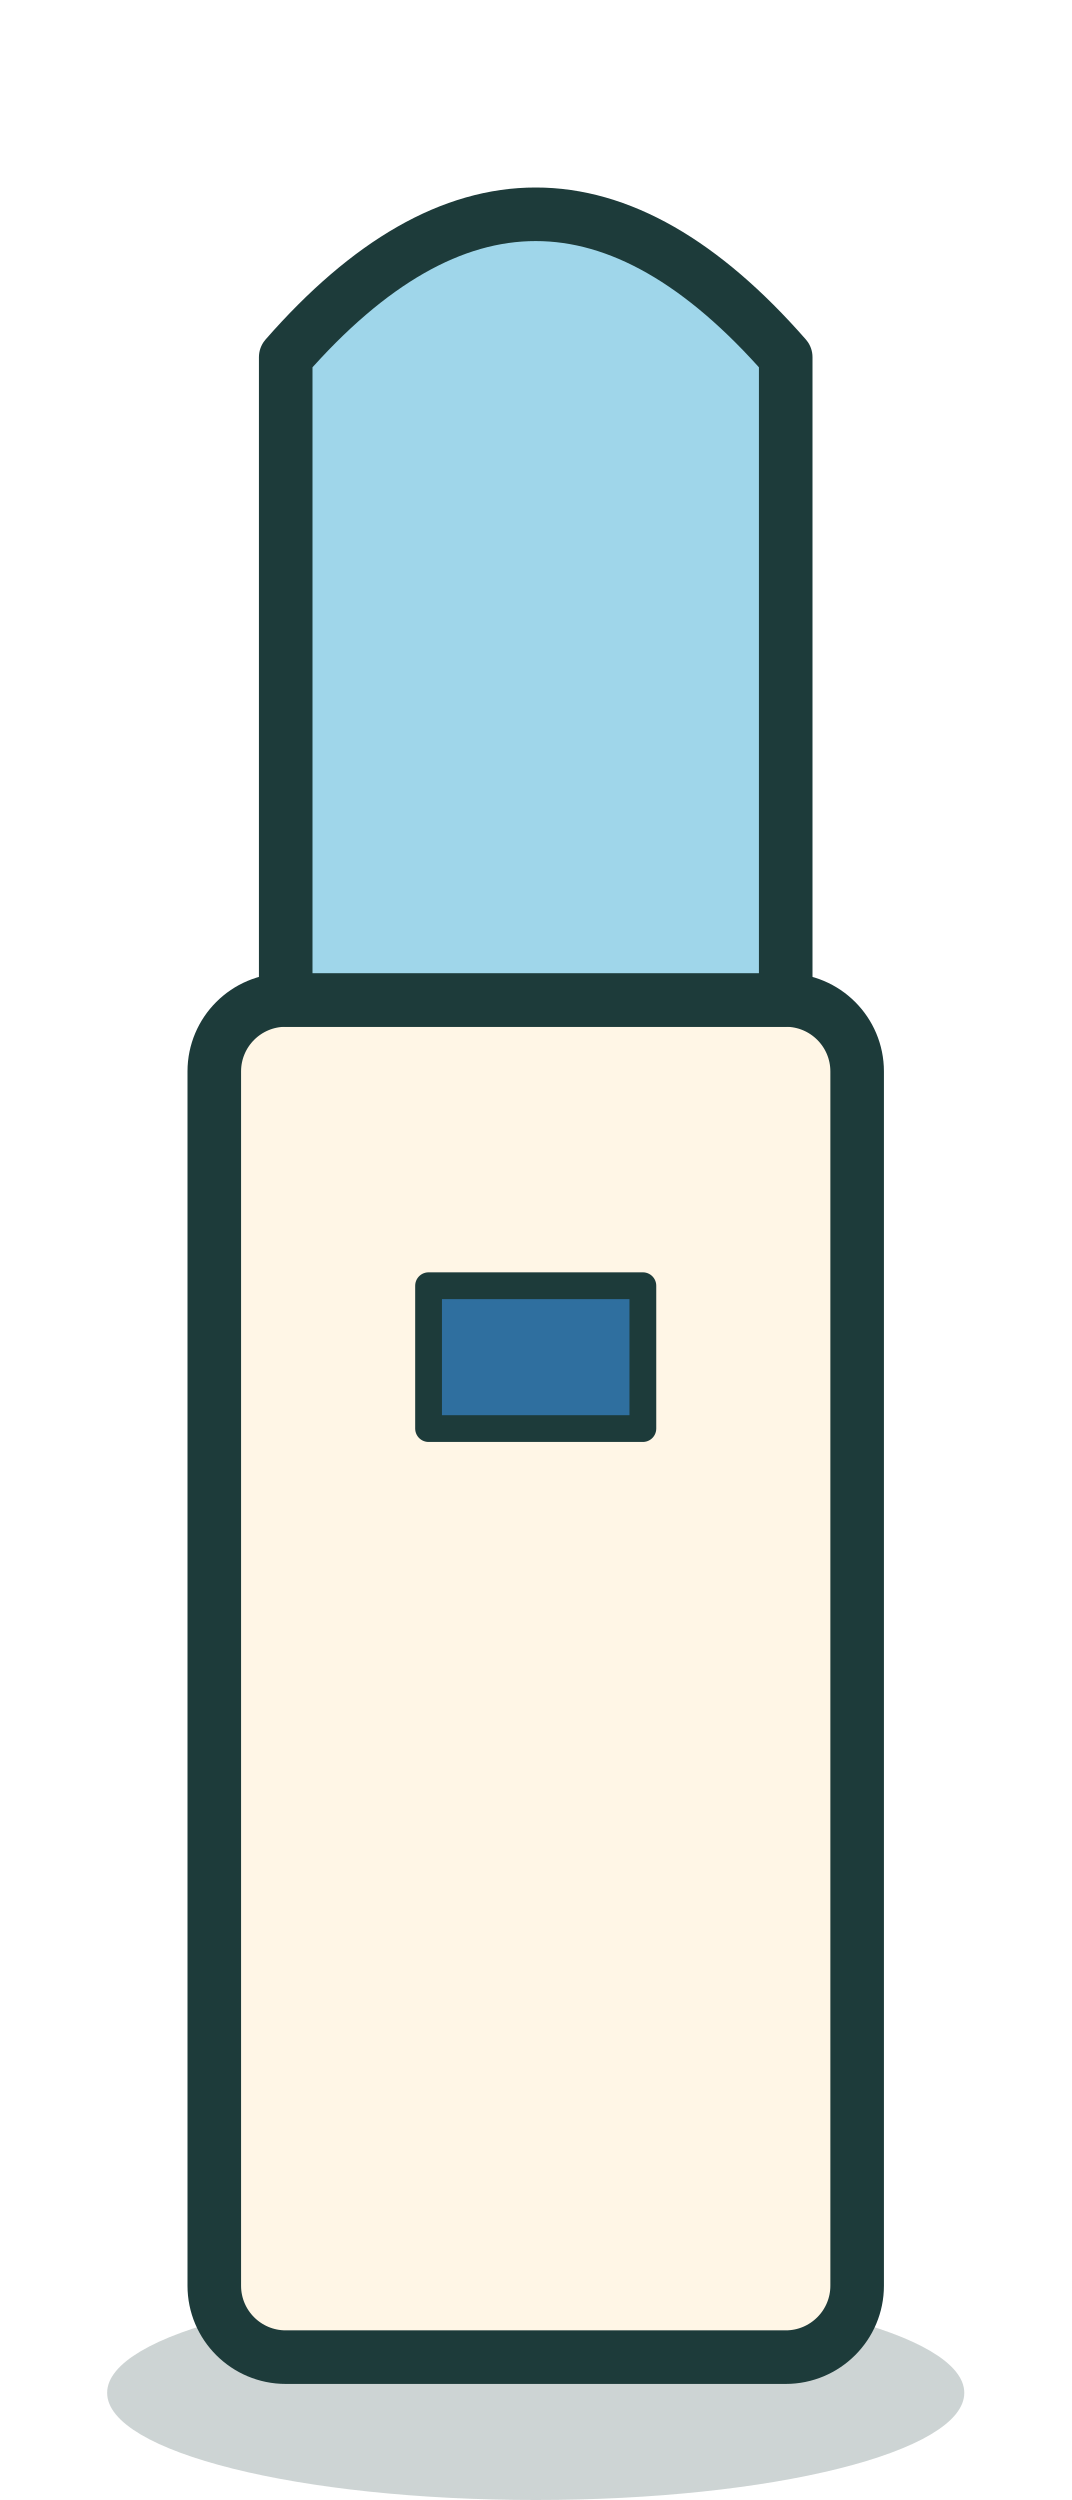
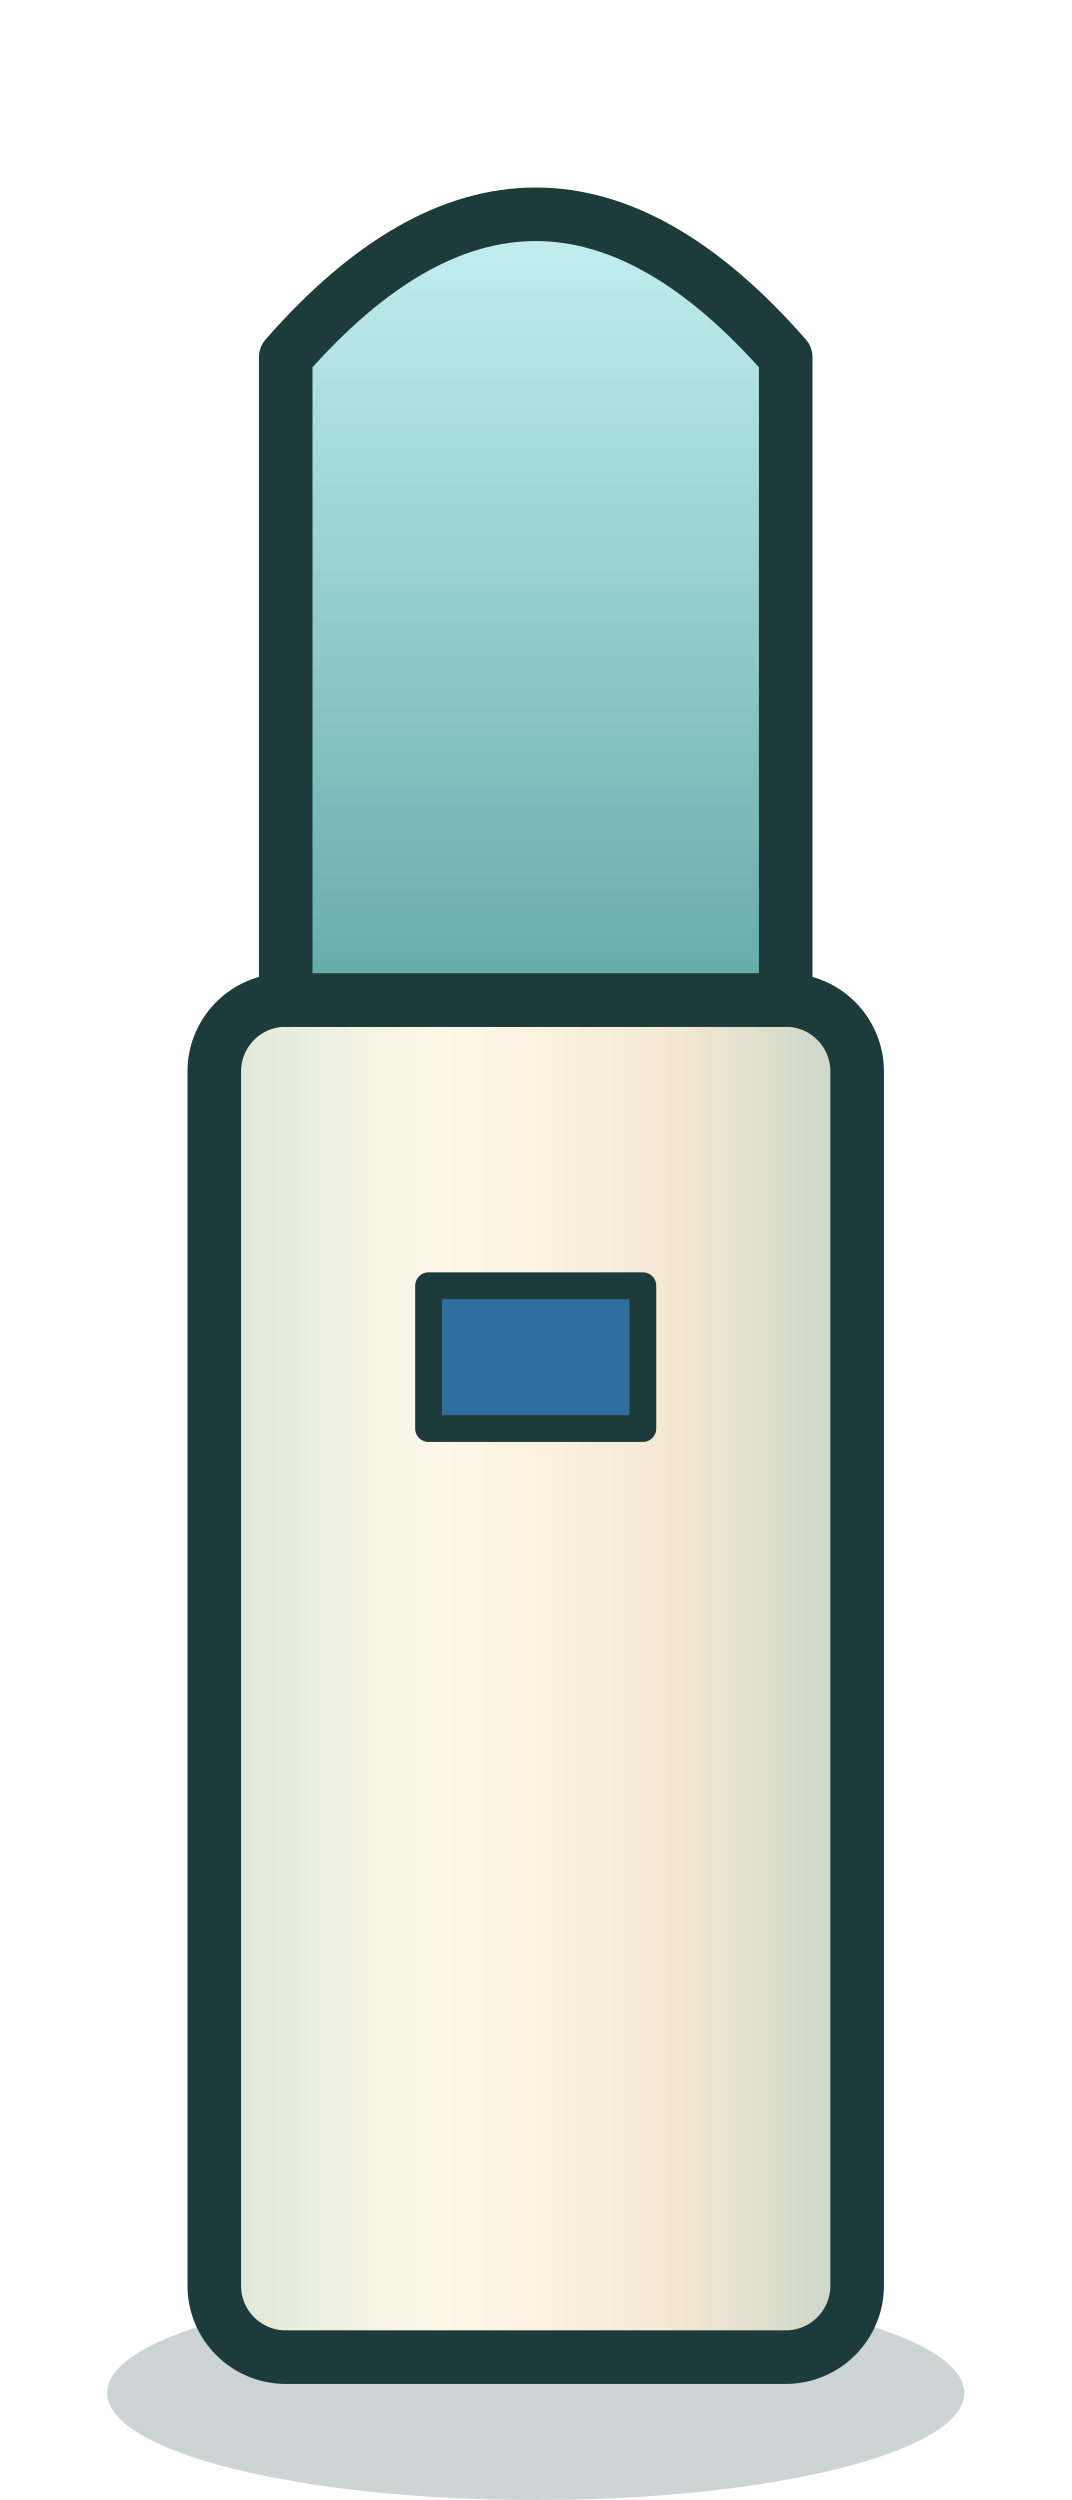
<svg xmlns="http://www.w3.org/2000/svg" width="60" height="140" viewBox="0 0 60 140">
-   <defs />
+   <defs>
+     <linearGradient id="ceramic" x2="1" y2="0">
+       <stop stop-color="#dbe8d9" />
+       <stop offset=".35" stop-color="#fff8e9" />
+       <stop offset=".72" stop-color="#f4e8d2" />
+       <stop offset="1" stop-color="#c8d5ca" />
+     </linearGradient>
+     <linearGradient id="glass" x2="0" y2="1">
+       <stop stop-color="#c4eff0" />
+       <stop offset="1" stop-color="#64aaa9" />
+     </linearGradient>
+   </defs>
  <ellipse cx="30" cy="134" rx="24" ry="6" fill="#1d3b3a" opacity=".22" />
-   <rect x="12" y="56" width="36" height="76" rx="4" fill="#fff6e6" stroke="#1d3b3a" stroke-width="3" stroke-linejoin="round" />
-   <path d="M16 56 V20 q14 -16 28 0 V56 Z" fill="#9fd6ea" stroke="#1d3b3a" stroke-width="3" stroke-linejoin="round" />
+   <rect x="12" y="56" width="36" height="76" rx="4" fill="url(#ceramic)" stroke="#1d3b3a" stroke-width="3" stroke-linejoin="round" />
+   <path d="M16 56 V20 q14 -16 28 0 V56 Z" fill="url(#glass)" stroke="#1d3b3a" stroke-width="3" stroke-linejoin="round" />
  <rect x="24" y="72" width="12" height="8" fill="#2f6f9f" stroke="#1d3b3a" stroke-width="1.5" stroke-linejoin="round" />
</svg>
